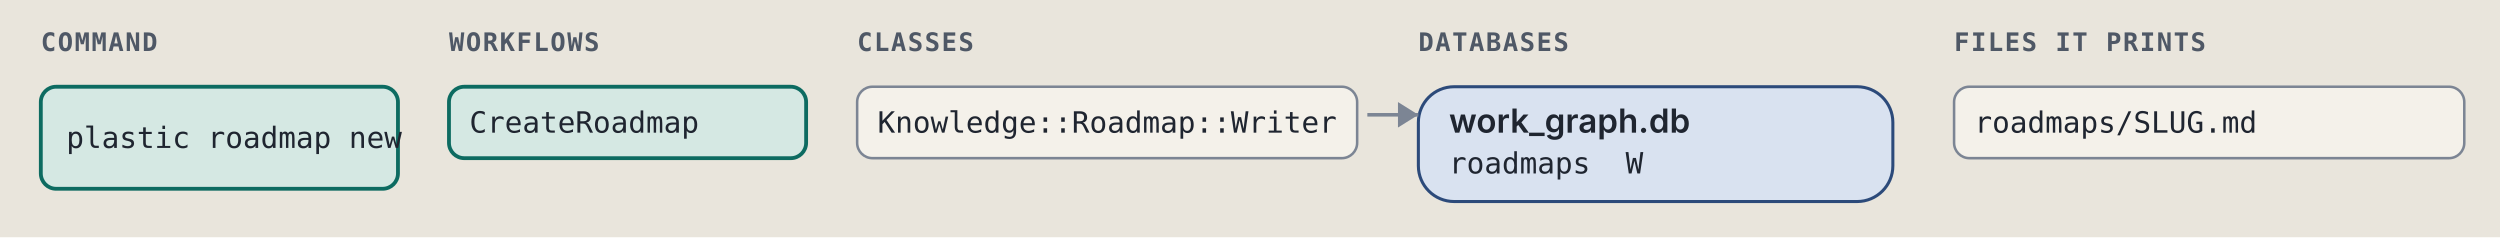
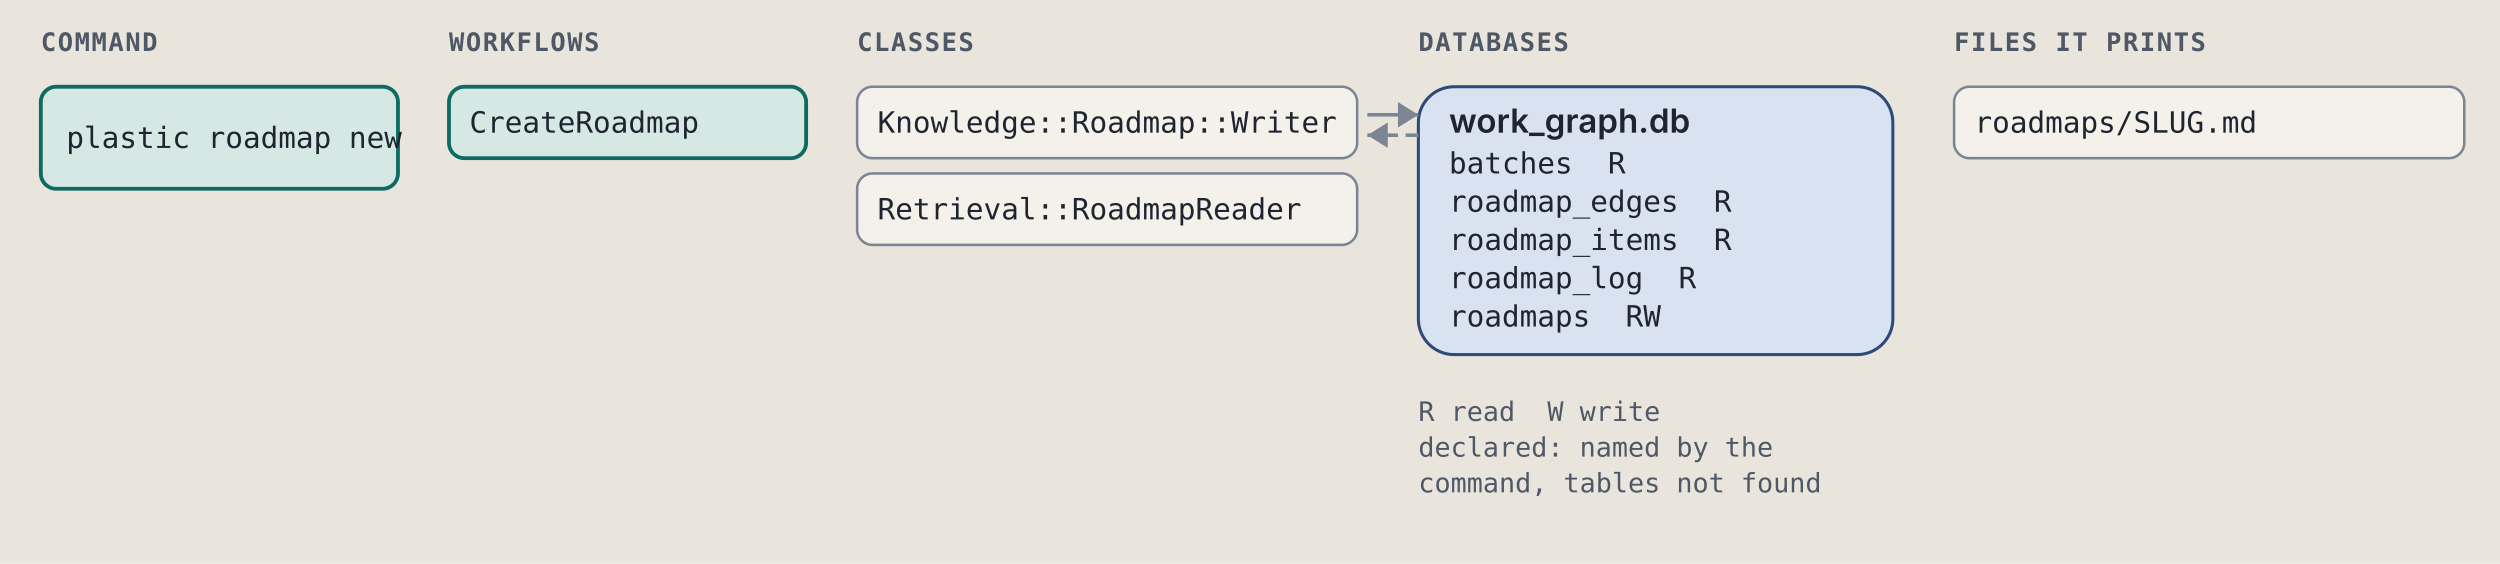
- <svg xmlns="http://www.w3.org/2000/svg" viewBox="0 0 980 93" width="980" height="93" role="img" xml:space="preserve">
+ <svg xmlns="http://www.w3.org/2000/svg" viewBox="0 0 980 221" width="980" height="221" role="img" xml:space="preserve">
  <style>.ground { fill: #e9e5dc; }
.card { fill: #f4f1ea; stroke: #7c8594; stroke-width: 1; }
.lane-code { fill: #d5e8e3; stroke: #0d6b61; stroke-width: 1.5; }
.lane-agent { fill: #f1e2c7; stroke: #9a5508; stroke-width: 1.5; }
.stop-refusal { fill: #e4dcf5; stroke: #5b35b0; stroke-width: 1.2; }
.stop-failure { fill: #f4d9d4; stroke: #a8261b; stroke-width: 1.2; }
.end { fill: #d9e2f0; stroke: #2c4a7a; stroke-width: 1.2; }
.wire { fill: none; stroke: #7c8594; stroke-width: 1.4; }
.wire-read { fill: none; stroke: #7c8594; stroke-width: 1.4; stroke-dasharray: 5 3; }
.wire-refusal { fill: none; stroke: #5b35b0; stroke-width: 1.2; stroke-dasharray: 4 3; }
.wire-failure { fill: none; stroke: #a8261b; stroke-width: 1.2; stroke-dasharray: 4 3; }
.head { fill: #7c8594; }
.t { fill: #1f2530; font: 12px "IBM Plex Sans", system-ui, -apple-system, "Segoe UI", sans-serif; }
.tb { fill: #1f2530; font: 600 13px "IBM Plex Sans", system-ui, -apple-system, "Segoe UI", sans-serif; }
.tm { fill: #1f2530; font: 11.5px "IBM Plex Mono", ui-monospace, Menlo, Consolas, monospace; }
.tag { font: 600 10px "IBM Plex Mono", ui-monospace, Menlo, Consolas, monospace; letter-spacing: .06em; }
.tag-code { fill: #0d6b61; } .tag-agent { fill: #9a5508; } .tag-refusal { fill: #5b35b0; }
.tag-failure { fill: #a8261b; } .tag-end { fill: #2c4a7a; } .tag-muted { fill: #4f5866; }
.tm.tag-muted { font-size: 10.5px; }
.db { fill: #d9e2f0; stroke: #2c4a7a; stroke-width: 1.2; }
.codebox { fill: #f4f1ea; stroke: #7c8594; stroke-width: 1; }
.cx { fill: #1f2530; font: 12px "IBM Plex Mono", ui-monospace, Menlo, Consolas, monospace; white-space: pre; }
.cx-n { fill: #4f5866; font: 11px "IBM Plex Mono", ui-monospace, Menlo, Consolas, monospace; }
.cx-k { fill: #5b35b0; } .cx-s { fill: #9a5508; } .cx-y { fill: #0d6b61; }
.cx-w { fill: #2c4a7a; font-weight: 600; } .cx-t { fill: #a8261b; } .cx-c { fill: #4f5866; font-style: italic; }
.badge { fill: #2c4a7a; } .badge-t { fill: #e9e5dc; font: 600 11px "IBM Plex Mono", ui-monospace, Menlo, Consolas, monospace; }
.bracket { fill: none; stroke: #2c4a7a; stroke-width: 1.4; }
.term { fill: #16191e; stroke: #7c8594; stroke-width: 1; }
.term-t { fill: #e6e2d8; font: 12px "IBM Plex Mono", ui-monospace, Menlo, Consolas, monospace; }
.term-p { fill: #8fd18f; font: 12px "IBM Plex Mono", ui-monospace, Menlo, Consolas, monospace; }
.term-m { fill: #a3abb6; font: 12px "IBM Plex Mono", ui-monospace, Menlo, Consolas, monospace; }
.big { font: 700 36px "IBM Plex Mono", ui-monospace, Menlo, Consolas, monospace; }

@media (prefers-color-scheme: dark) {
.ground { fill: #171a1f; }
.card { fill: #20242b; stroke: #8a93a2; stroke-width: 1; }
.lane-code { fill: #173a36; stroke: #5cc4b4; stroke-width: 1.5; }
.lane-agent { fill: #3d2e17; stroke: #e5a95a; stroke-width: 1.5; }
.stop-refusal { fill: #2d2445; stroke: #b59cf2; stroke-width: 1.2; }
.stop-failure { fill: #45211e; stroke: #f2958a; stroke-width: 1.2; }
.end { fill: #1f2c42; stroke: #97b6e8; stroke-width: 1.2; }
.wire { fill: none; stroke: #8a93a2; stroke-width: 1.4; }
.wire-read { fill: none; stroke: #8a93a2; stroke-width: 1.4; stroke-dasharray: 5 3; }
.wire-refusal { fill: none; stroke: #b59cf2; stroke-width: 1.2; stroke-dasharray: 4 3; }
.wire-failure { fill: none; stroke: #f2958a; stroke-width: 1.2; stroke-dasharray: 4 3; }
.head { fill: #8a93a2; }
.t { fill: #e8e4da; font: 12px "IBM Plex Sans", system-ui, -apple-system, "Segoe UI", sans-serif; }
.tb { fill: #e8e4da; font: 600 13px "IBM Plex Sans", system-ui, -apple-system, "Segoe UI", sans-serif; }
.tm { fill: #e8e4da; font: 11.5px "IBM Plex Mono", ui-monospace, Menlo, Consolas, monospace; }
.tag { font: 600 10px "IBM Plex Mono", ui-monospace, Menlo, Consolas, monospace; letter-spacing: .06em; }
.tag-code { fill: #5cc4b4; } .tag-agent { fill: #e5a95a; } .tag-refusal { fill: #b59cf2; }
.tag-failure { fill: #f2958a; } .tag-end { fill: #97b6e8; } .tag-muted { fill: #b3b9c3; }
.tm.tag-muted { font-size: 10.5px; }
.db { fill: #1f2c42; stroke: #97b6e8; stroke-width: 1.2; }
.codebox { fill: #20242b; stroke: #8a93a2; stroke-width: 1; }
.cx { fill: #e8e4da; font: 12px "IBM Plex Mono", ui-monospace, Menlo, Consolas, monospace; white-space: pre; }
.cx-n { fill: #b3b9c3; font: 11px "IBM Plex Mono", ui-monospace, Menlo, Consolas, monospace; }
.cx-k { fill: #b59cf2; } .cx-s { fill: #e5a95a; } .cx-y { fill: #5cc4b4; }
.cx-w { fill: #97b6e8; font-weight: 600; } .cx-t { fill: #f2958a; } .cx-c { fill: #b3b9c3; font-style: italic; }
.badge { fill: #97b6e8; } .badge-t { fill: #171a1f; font: 600 11px "IBM Plex Mono", ui-monospace, Menlo, Consolas, monospace; }
.bracket { fill: none; stroke: #97b6e8; stroke-width: 1.4; }
.term { fill: #16191e; stroke: #8a93a2; stroke-width: 1; }
.term-t { fill: #e6e2d8; font: 12px "IBM Plex Mono", ui-monospace, Menlo, Consolas, monospace; }
.term-p { fill: #8fd18f; font: 12px "IBM Plex Mono", ui-monospace, Menlo, Consolas, monospace; }
.term-m { fill: #a3abb6; font: 12px "IBM Plex Mono", ui-monospace, Menlo, Consolas, monospace; }
.big { font: 700 36px "IBM Plex Mono", ui-monospace, Menlo, Consolas, monospace; }
}</style>
  <rect width="100%" height="100%" class="ground" />
  <text x="16" y="20" class="tag tag-muted" text-anchor="start">COMMAND</text>
  <text x="176" y="20" class="tag tag-muted" text-anchor="start">WORKFLOWS</text>
  <text x="336" y="20" class="tag tag-muted" text-anchor="start">CLASSES</text>
  <text x="556" y="20" class="tag tag-muted" text-anchor="start">DATABASES</text>
  <text x="766" y="20" class="tag tag-muted" text-anchor="start">FILES IT PRINTS</text>
  <rect x="16" y="34" width="140" height="40" rx="6" class="lane-code" />
  <text x="26" y="58" class="tm" text-anchor="start">plastic roadmap new</text>
  <rect x="176" y="34" width="140" height="28" rx="6" class="lane-code" />
  <text x="184" y="52" class="tm" text-anchor="start">CreateRoadmap</text>
  <rect x="336" y="34" width="196" height="28" rx="6" class="card" />
  <text x="344" y="52" class="tm" text-anchor="start">Knowledge::Roadmap::Writer</text>
-   <rect x="556" y="34" width="186" height="45" rx="14" class="db" />
+   <rect x="336" y="68" width="196" height="28" rx="6" class="card" />
+   <text x="344" y="86" class="tm" text-anchor="start">Retrieval::RoadmapReader</text>
+   <rect x="556" y="34" width="186" height="105" rx="14" class="db" />
  <text x="568" y="52" class="tb" text-anchor="start">work_graph.db</text>
-   <text x="568" y="68" class="tm" text-anchor="start">roadmaps  W</text>
+   <text x="568" y="68" class="tm" text-anchor="start">batches  R</text>
+   <text x="568" y="83" class="tm" text-anchor="start">roadmap_edges  R</text>
+   <text x="568" y="98" class="tm" text-anchor="start">roadmap_items  R</text>
+   <text x="568" y="113" class="tm" text-anchor="start">roadmap_log  R</text>
+   <text x="568" y="128" class="tm" text-anchor="start">roadmaps  RW</text>
  <path d="M 536 45 L 556 45" class="wire" />
  <path d="M 548 40 L 556 45 L 548 50 Z" class="head" />
+   <path d="M 556 53 L 536 53" class="wire-read" />
+   <path d="M 544 48 L 536 53 L 544 58 Z" class="head" />
+   <text x="556" y="165" class="tm tag-muted" text-anchor="start">R read  W write</text>
+   <text x="556" y="179" class="tm tag-muted" text-anchor="start">declared: named by the</text>
+   <text x="556" y="193" class="tm tag-muted" text-anchor="start">command, tables not found</text>
  <rect x="766" y="34" width="200" height="28" rx="6" class="card" />
  <text x="774" y="52" class="tm" text-anchor="start">roadmaps/SLUG.md</text>
</svg>
